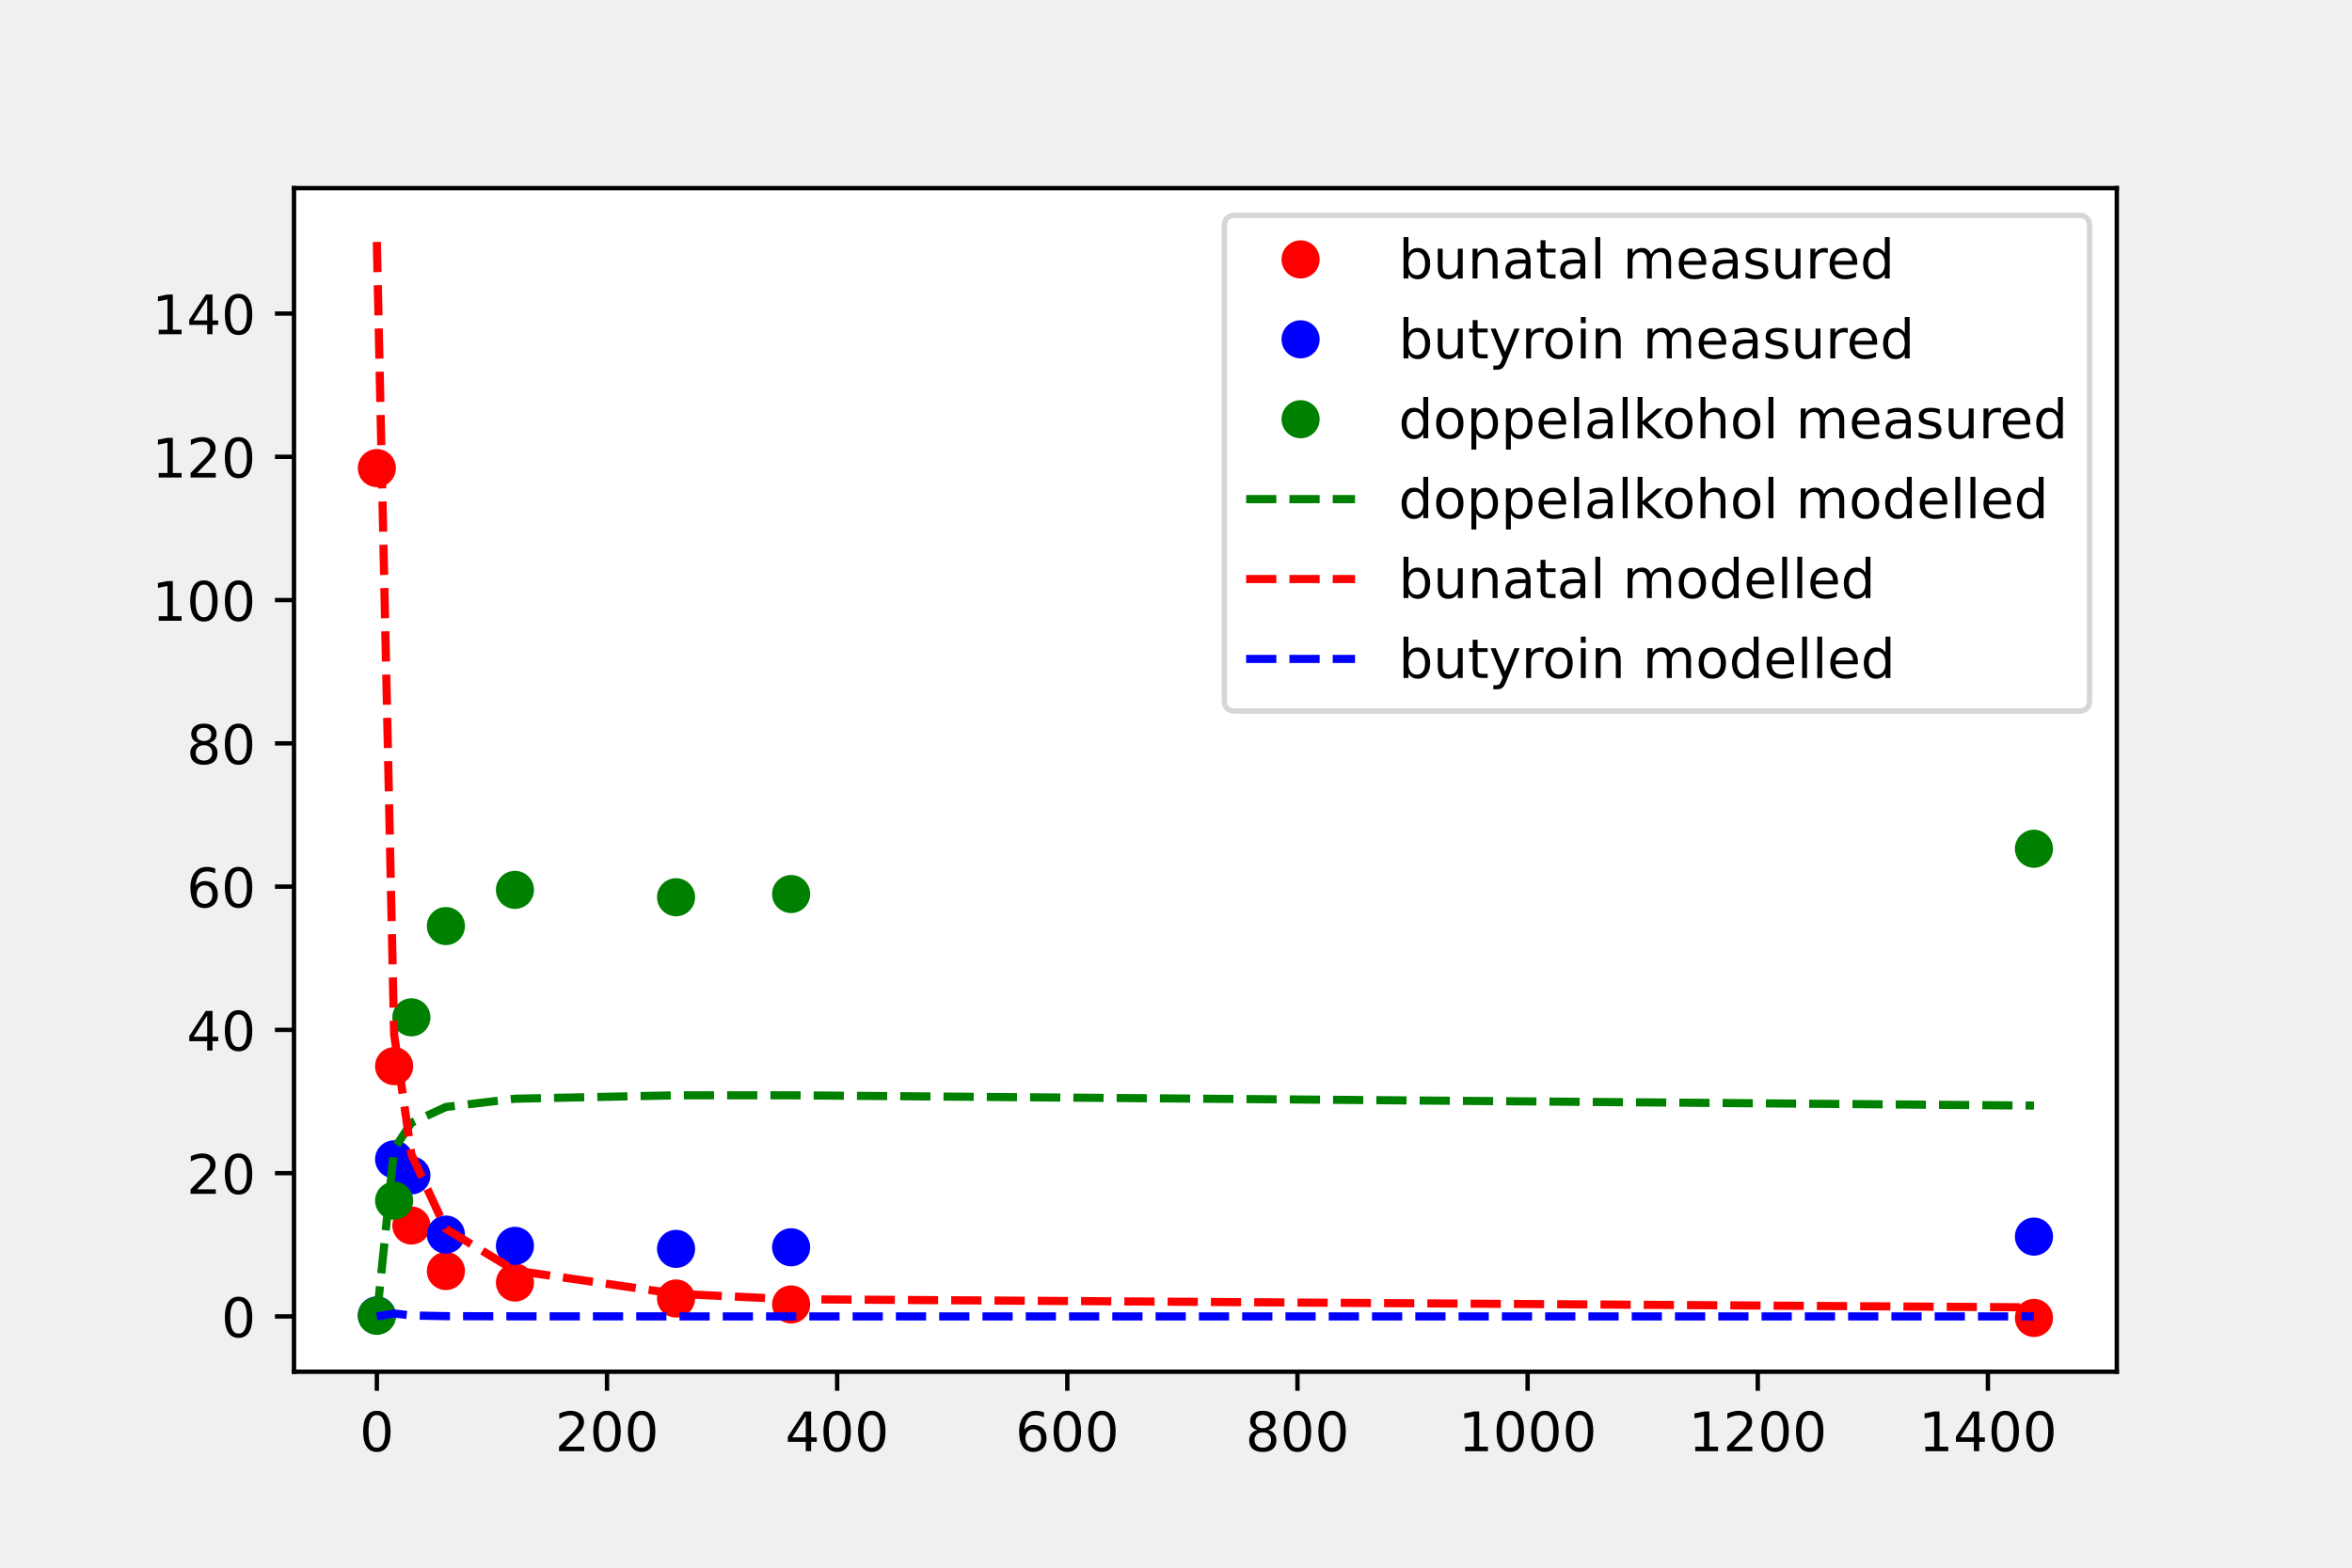
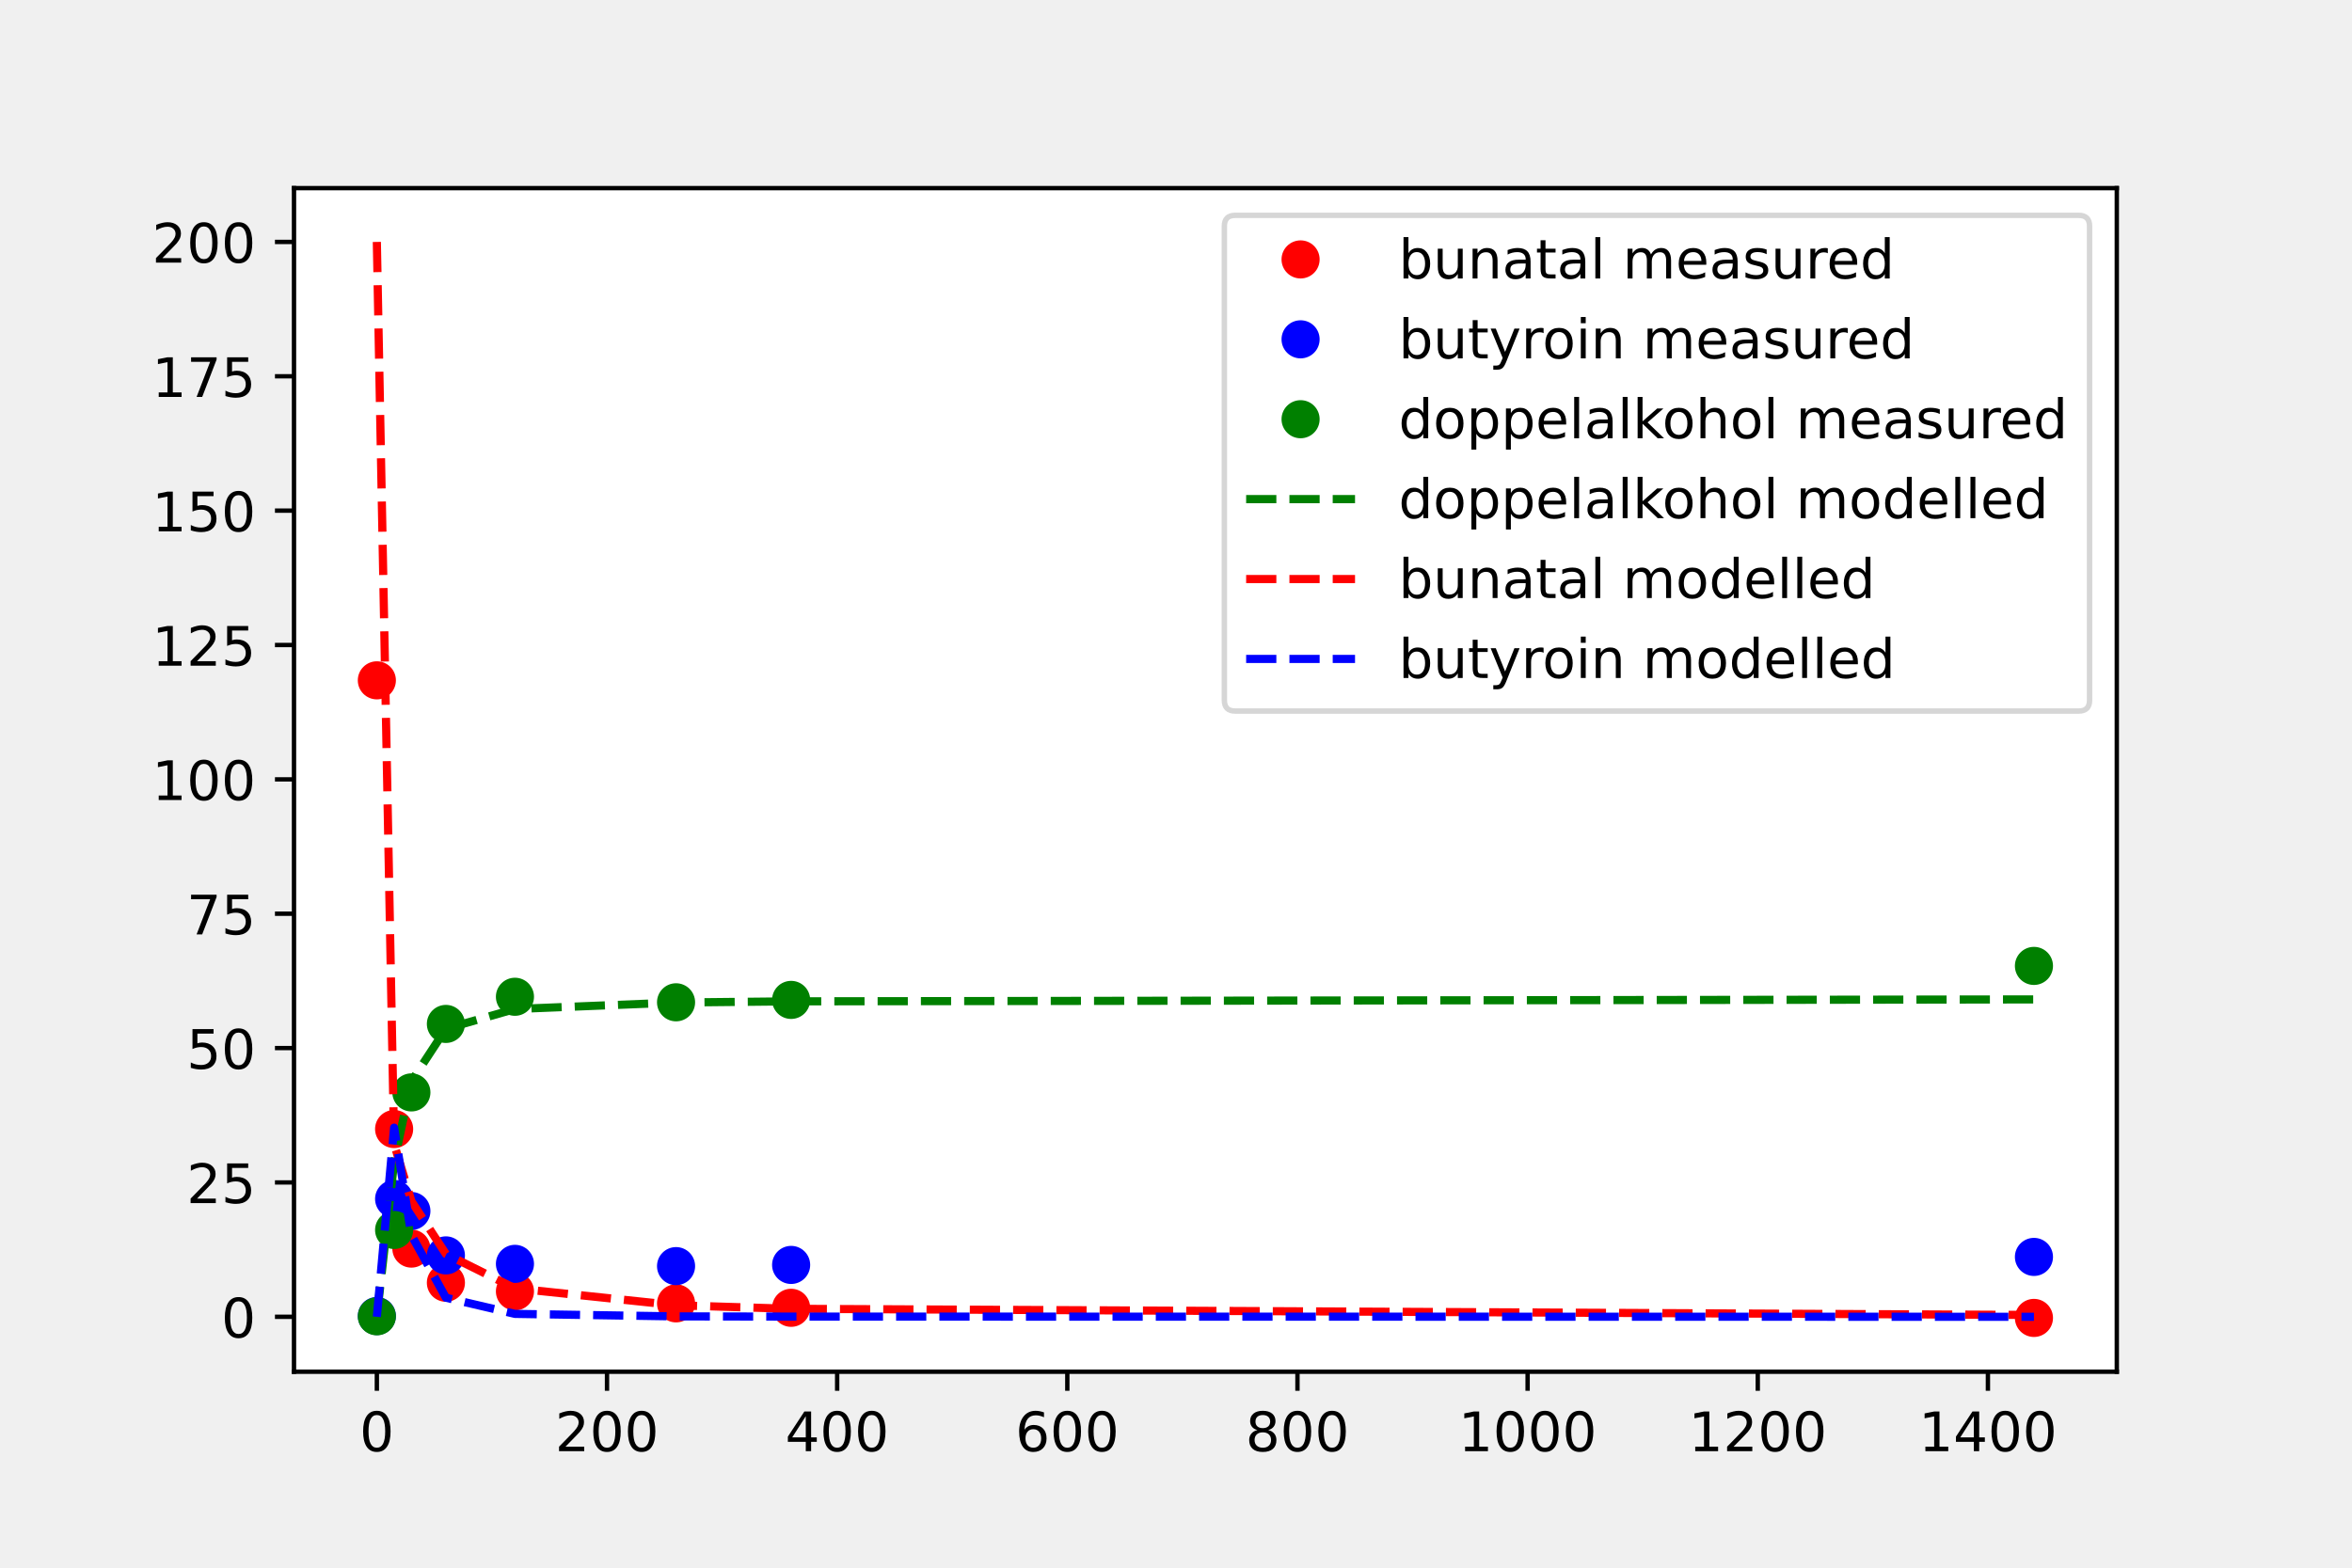
<svg xmlns="http://www.w3.org/2000/svg" xmlns:xlink="http://www.w3.org/1999/xlink" height="288pt" version="1.1" viewBox="0 0 432 288" width="432pt">
  <defs>
    <style type="text/css">*{stroke-linecap:butt;stroke-linejoin:round;}</style>
  </defs>
  <g id="figure_1">
    <g id="patch_1">
      <path d="M 0 288  L 432 288  L 432 0  L 0 0  z " style="fill:none;" />
    </g>
    <g id="axes_1">
      <g id="patch_2">
        <path d="M 54 252  L 388.8 252  L 388.8 34.56  L 54 34.56  z " style="fill:#ffffff;" />
      </g>
      <g id="matplotlib.axis_1">
        <g id="xtick_1">
          <g id="line2d_1">
            <defs>
-               <path d="M 0 0  L 0 3.5  " id="mfdb19d8d26" style="stroke:#000000;stroke-width:0.8;" />
+               <path d="M 0 0  L 0 3.5  " id="m3fb28b788b" style="stroke:#000000;stroke-width:0.8;" />
            </defs>
            <g>
-               <use style="stroke:#000000;stroke-width:0.8;" x="69.218" xlink:href="#mfdb19d8d26" y="252" />
+               <use style="stroke:#000000;stroke-width:0.8;" x="69.218" xlink:href="#m3fb28b788b" y="252" />
            </g>
          </g>
          <g id="text_1">
            <g transform="translate(66.03693 266.5984)scale(0.1 -0.1)">
              <defs>
                <path d="M 2034 4250  Q 1547 4250 1301 3770  Q 1056 3291 1056 2328  Q 1056 1369 1301 889  Q 1547 409 2034 409  Q 2525 409 2770 889  Q 3016 1369 3016 2328  Q 3016 3291 2770 3770  Q 2525 4250 2034 4250  z M 2034 4750  Q 2819 4750 3233 4129  Q 3647 3509 3647 2328  Q 3647 1150 3233 529  Q 2819 -91 2034 -91  Q 1250 -91 836 529  Q 422 1150 422 2328  Q 422 3509 836 4129  Q 1250 4750 2034 4750  z " id="DejaVuSans-30" transform="scale(0.015625)" />
              </defs>
              <use xlink:href="#DejaVuSans-30" />
            </g>
          </g>
        </g>
        <g id="xtick_2">
          <g id="line2d_2">
            <g>
-               <use style="stroke:#000000;stroke-width:0.8;" x="111.491" xlink:href="#mfdb19d8d26" y="252" />
+               <use style="stroke:#000000;stroke-width:0.8;" x="111.491" xlink:href="#m3fb28b788b" y="252" />
            </g>
          </g>
          <g id="text_2">
            <g transform="translate(101.9472 266.5984)scale(0.1 -0.1)">
              <defs>
                <path d="M 1228 531  L 3431 531  L 3431 0  L 469 0  L 469 531  Q 828 903 1448 1529  Q 2069 2156 2228 2338  Q 2531 2678 2651 2914  Q 2772 3150 2772 3378  Q 2772 3750 2511 3984  Q 2250 4219 1831 4219  Q 1534 4219 1204 4116  Q 875 4013 500 3803  L 500 4441  Q 881 4594 1212 4672  Q 1544 4750 1819 4750  Q 2544 4750 2975 4387  Q 3406 4025 3406 3419  Q 3406 3131 3298 2873  Q 3191 2616 2906 2266  Q 2828 2175 2409 1742  Q 1991 1309 1228 531  z " id="DejaVuSans-32" transform="scale(0.015625)" />
              </defs>
              <use xlink:href="#DejaVuSans-32" />
              <use x="63.623" xlink:href="#DejaVuSans-30" />
              <use x="127.246" xlink:href="#DejaVuSans-30" />
            </g>
          </g>
        </g>
        <g id="xtick_3">
          <g id="line2d_3">
            <g>
-               <use style="stroke:#000000;stroke-width:0.8;" x="153.764" xlink:href="#mfdb19d8d26" y="252" />
+               <use style="stroke:#000000;stroke-width:0.8;" x="153.764" xlink:href="#m3fb28b788b" y="252" />
            </g>
          </g>
          <g id="text_3">
            <g transform="translate(144.2199 266.5984)scale(0.1 -0.1)">
              <defs>
                <path d="M 2419 4116  L 825 1625  L 2419 1625  L 2419 4116  z M 2253 4666  L 3047 4666  L 3047 1625  L 3713 1625  L 3713 1100  L 3047 1100  L 3047 0  L 2419 0  L 2419 1100  L 313 1100  L 313 1709  L 2253 4666  z " id="DejaVuSans-34" transform="scale(0.015625)" />
              </defs>
              <use xlink:href="#DejaVuSans-34" />
              <use x="63.623" xlink:href="#DejaVuSans-30" />
              <use x="127.246" xlink:href="#DejaVuSans-30" />
            </g>
          </g>
        </g>
        <g id="xtick_4">
          <g id="line2d_4">
            <g>
-               <use style="stroke:#000000;stroke-width:0.8;" x="196.036" xlink:href="#mfdb19d8d26" y="252" />
+               <use style="stroke:#000000;stroke-width:0.8;" x="196.036" xlink:href="#m3fb28b788b" y="252" />
            </g>
          </g>
          <g id="text_4">
            <g transform="translate(186.4926 266.5984)scale(0.1 -0.1)">
              <defs>
                <path d="M 2113 2584  Q 1688 2584 1439 2293  Q 1191 2003 1191 1497  Q 1191 994 1439 701  Q 1688 409 2113 409  Q 2538 409 2786 701  Q 3034 994 3034 1497  Q 3034 2003 2786 2293  Q 2538 2584 2113 2584  z M 3366 4563  L 3366 3988  Q 3128 4100 2886 4159  Q 2644 4219 2406 4219  Q 1781 4219 1451 3797  Q 1122 3375 1075 2522  Q 1259 2794 1537 2939  Q 1816 3084 2150 3084  Q 2853 3084 3261 2657  Q 3669 2231 3669 1497  Q 3669 778 3244 343  Q 2819 -91 2113 -91  Q 1303 -91 875 529  Q 447 1150 447 2328  Q 447 3434 972 4092  Q 1497 4750 2381 4750  Q 2619 4750 2861 4703  Q 3103 4656 3366 4563  z " id="DejaVuSans-36" transform="scale(0.015625)" />
              </defs>
              <use xlink:href="#DejaVuSans-36" />
              <use x="63.623" xlink:href="#DejaVuSans-30" />
              <use x="127.246" xlink:href="#DejaVuSans-30" />
            </g>
          </g>
        </g>
        <g id="xtick_5">
          <g id="line2d_5">
            <g>
-               <use style="stroke:#000000;stroke-width:0.8;" x="238.309" xlink:href="#mfdb19d8d26" y="252" />
+               <use style="stroke:#000000;stroke-width:0.8;" x="238.309" xlink:href="#m3fb28b788b" y="252" />
            </g>
          </g>
          <g id="text_5">
            <g transform="translate(228.7653 266.5984)scale(0.1 -0.1)">
              <defs>
                <path d="M 2034 2216  Q 1584 2216 1326 1975  Q 1069 1734 1069 1313  Q 1069 891 1326 650  Q 1584 409 2034 409  Q 2484 409 2743 651  Q 3003 894 3003 1313  Q 3003 1734 2745 1975  Q 2488 2216 2034 2216  z M 1403 2484  Q 997 2584 770 2862  Q 544 3141 544 3541  Q 544 4100 942 4425  Q 1341 4750 2034 4750  Q 2731 4750 3128 4425  Q 3525 4100 3525 3541  Q 3525 3141 3298 2862  Q 3072 2584 2669 2484  Q 3125 2378 3379 2068  Q 3634 1759 3634 1313  Q 3634 634 3220 271  Q 2806 -91 2034 -91  Q 1263 -91 848 271  Q 434 634 434 1313  Q 434 1759 690 2068  Q 947 2378 1403 2484  z M 1172 3481  Q 1172 3119 1398 2916  Q 1625 2713 2034 2713  Q 2441 2713 2670 2916  Q 2900 3119 2900 3481  Q 2900 3844 2670 4047  Q 2441 4250 2034 4250  Q 1625 4250 1398 4047  Q 1172 3844 1172 3481  z " id="DejaVuSans-38" transform="scale(0.015625)" />
              </defs>
              <use xlink:href="#DejaVuSans-38" />
              <use x="63.623" xlink:href="#DejaVuSans-30" />
              <use x="127.246" xlink:href="#DejaVuSans-30" />
            </g>
          </g>
        </g>
        <g id="xtick_6">
          <g id="line2d_6">
            <g>
-               <use style="stroke:#000000;stroke-width:0.8;" x="280.582" xlink:href="#mfdb19d8d26" y="252" />
+               <use style="stroke:#000000;stroke-width:0.8;" x="280.582" xlink:href="#m3fb28b788b" y="252" />
            </g>
          </g>
          <g id="text_6">
            <g transform="translate(267.8568 266.5984)scale(0.1 -0.1)">
              <defs>
                <path d="M 794 531  L 1825 531  L 1825 4091  L 703 3866  L 703 4441  L 1819 4666  L 2450 4666  L 2450 531  L 3481 531  L 3481 0  L 794 0  L 794 531  z " id="DejaVuSans-31" transform="scale(0.015625)" />
              </defs>
              <use xlink:href="#DejaVuSans-31" />
              <use x="63.623" xlink:href="#DejaVuSans-30" />
              <use x="127.246" xlink:href="#DejaVuSans-30" />
              <use x="190.869" xlink:href="#DejaVuSans-30" />
            </g>
          </g>
        </g>
        <g id="xtick_7">
          <g id="line2d_7">
            <g>
-               <use style="stroke:#000000;stroke-width:0.8;" x="322.855" xlink:href="#mfdb19d8d26" y="252" />
+               <use style="stroke:#000000;stroke-width:0.8;" x="322.855" xlink:href="#m3fb28b788b" y="252" />
            </g>
          </g>
          <g id="text_7">
            <g transform="translate(310.1295 266.5984)scale(0.1 -0.1)">
              <use xlink:href="#DejaVuSans-31" />
              <use x="63.623" xlink:href="#DejaVuSans-32" />
              <use x="127.246" xlink:href="#DejaVuSans-30" />
              <use x="190.869" xlink:href="#DejaVuSans-30" />
            </g>
          </g>
        </g>
        <g id="xtick_8">
          <g id="line2d_8">
            <g>
-               <use style="stroke:#000000;stroke-width:0.8;" x="365.127" xlink:href="#mfdb19d8d26" y="252" />
+               <use style="stroke:#000000;stroke-width:0.8;" x="365.127" xlink:href="#m3fb28b788b" y="252" />
            </g>
          </g>
          <g id="text_8">
            <g transform="translate(352.4023 266.5984)scale(0.1 -0.1)">
              <use xlink:href="#DejaVuSans-31" />
              <use x="63.623" xlink:href="#DejaVuSans-34" />
              <use x="127.246" xlink:href="#DejaVuSans-30" />
              <use x="190.869" xlink:href="#DejaVuSans-30" />
            </g>
          </g>
        </g>
      </g>
      <g id="matplotlib.axis_2">
        <g id="ytick_1">
          <g id="line2d_9">
            <defs>
-               <path d="M 0 0  L -3.5 0  " id="m405d49a196" style="stroke:#000000;stroke-width:0.8;" />
+               <path d="M 0 0  L -3.5 0  " id="m7c97f95922" style="stroke:#000000;stroke-width:0.8;" />
            </defs>
            <g>
-               <use style="stroke:#000000;stroke-width:0.8;" x="54" xlink:href="#m405d49a196" y="241.839" />
+               <use style="stroke:#000000;stroke-width:0.8;" x="54" xlink:href="#m7c97f95922" y="241.908" />
            </g>
          </g>
          <g id="text_9">
-             <g transform="translate(40.6375 245.6383)scale(0.1 -0.1)">
+             <g transform="translate(40.6375 245.7075)scale(0.1 -0.1)">
              <use xlink:href="#DejaVuSans-30" />
            </g>
          </g>
        </g>
        <g id="ytick_2">
          <g id="line2d_10">
            <g>
-               <use style="stroke:#000000;stroke-width:0.8;" x="54" xlink:href="#m405d49a196" y="215.52" />
+               <use style="stroke:#000000;stroke-width:0.8;" x="54" xlink:href="#m7c97f95922" y="217.225" />
            </g>
          </g>
          <g id="text_10">
-             <g transform="translate(34.275 219.3189)scale(0.1 -0.1)">
+             <g transform="translate(34.275 221.0245)scale(0.1 -0.1)">
+               <defs>
+                 <path d="M 691 4666  L 3169 4666  L 3169 4134  L 1269 4134  L 1269 2991  Q 1406 3038 1543 3061  Q 1681 3084 1819 3084  Q 2600 3084 3056 2656  Q 3513 2228 3513 1497  Q 3513 744 3044 326  Q 2575 -91 1722 -91  Q 1428 -91 1123 -41  Q 819 9 494 109  L 494 744  Q 775 591 1075 516  Q 1375 441 1709 441  Q 2250 441 2565 725  Q 2881 1009 2881 1497  Q 2881 1984 2565 2268  Q 2250 2553 1709 2553  Q 1456 2553 1204 2497  Q 953 2441 691 2322  L 691 4666  z " id="DejaVuSans-35" transform="scale(0.015625)" />
+               </defs>
              <use xlink:href="#DejaVuSans-32" />
-               <use x="63.623" xlink:href="#DejaVuSans-30" />
+               <use x="63.623" xlink:href="#DejaVuSans-35" />
            </g>
          </g>
        </g>
        <g id="ytick_3">
          <g id="line2d_11">
            <g>
-               <use style="stroke:#000000;stroke-width:0.8;" x="54" xlink:href="#m405d49a196" y="189.2" />
+               <use style="stroke:#000000;stroke-width:0.8;" x="54" xlink:href="#m7c97f95922" y="192.542" />
            </g>
          </g>
          <g id="text_11">
-             <g transform="translate(34.275 192.9995)scale(0.1 -0.1)">
-               <use xlink:href="#DejaVuSans-34" />
+             <g transform="translate(34.275 196.3414)scale(0.1 -0.1)">
+               <use xlink:href="#DejaVuSans-35" />
              <use x="63.623" xlink:href="#DejaVuSans-30" />
            </g>
          </g>
        </g>
        <g id="ytick_4">
          <g id="line2d_12">
            <g>
-               <use style="stroke:#000000;stroke-width:0.8;" x="54" xlink:href="#m405d49a196" y="162.881" />
+               <use style="stroke:#000000;stroke-width:0.8;" x="54" xlink:href="#m7c97f95922" y="167.859" />
            </g>
          </g>
          <g id="text_12">
-             <g transform="translate(34.275 166.6801)scale(0.1 -0.1)">
-               <use xlink:href="#DejaVuSans-36" />
-               <use x="63.623" xlink:href="#DejaVuSans-30" />
+             <g transform="translate(34.275 171.6583)scale(0.1 -0.1)">
+               <defs>
+                 <path d="M 525 4666  L 3525 4666  L 3525 4397  L 1831 0  L 1172 0  L 2766 4134  L 525 4134  L 525 4666  z " id="DejaVuSans-37" transform="scale(0.015625)" />
+               </defs>
+               <use xlink:href="#DejaVuSans-37" />
+               <use x="63.623" xlink:href="#DejaVuSans-35" />
            </g>
          </g>
        </g>
        <g id="ytick_5">
          <g id="line2d_13">
            <g>
-               <use style="stroke:#000000;stroke-width:0.8;" x="54" xlink:href="#m405d49a196" y="136.562" />
+               <use style="stroke:#000000;stroke-width:0.8;" x="54" xlink:href="#m7c97f95922" y="143.176" />
            </g>
          </g>
          <g id="text_13">
-             <g transform="translate(34.275 140.3607)scale(0.1 -0.1)">
-               <use xlink:href="#DejaVuSans-38" />
-               <use x="63.623" xlink:href="#DejaVuSans-30" />
+             <g transform="translate(27.9125 146.9752)scale(0.1 -0.1)">
+               <use xlink:href="#DejaVuSans-31" />
+               <use x="63.623" xlink:href="#DejaVuSans-30" />
+               <use x="127.246" xlink:href="#DejaVuSans-30" />
            </g>
          </g>
        </g>
        <g id="ytick_6">
          <g id="line2d_14">
            <g>
-               <use style="stroke:#000000;stroke-width:0.8;" x="54" xlink:href="#m405d49a196" y="110.242" />
+               <use style="stroke:#000000;stroke-width:0.8;" x="54" xlink:href="#m7c97f95922" y="118.493" />
            </g>
          </g>
          <g id="text_14">
-             <g transform="translate(27.9125 114.0413)scale(0.1 -0.1)">
-               <use xlink:href="#DejaVuSans-31" />
-               <use x="63.623" xlink:href="#DejaVuSans-30" />
-               <use x="127.246" xlink:href="#DejaVuSans-30" />
+             <g transform="translate(27.9125 122.2921)scale(0.1 -0.1)">
+               <use xlink:href="#DejaVuSans-31" />
+               <use x="63.623" xlink:href="#DejaVuSans-32" />
+               <use x="127.246" xlink:href="#DejaVuSans-35" />
            </g>
          </g>
        </g>
        <g id="ytick_7">
          <g id="line2d_15">
            <g>
-               <use style="stroke:#000000;stroke-width:0.8;" x="54" xlink:href="#m405d49a196" y="83.923" />
+               <use style="stroke:#000000;stroke-width:0.8;" x="54" xlink:href="#m7c97f95922" y="93.81" />
            </g>
          </g>
          <g id="text_15">
-             <g transform="translate(27.9125 87.72194)scale(0.1 -0.1)">
-               <use xlink:href="#DejaVuSans-31" />
-               <use x="63.623" xlink:href="#DejaVuSans-32" />
+             <g transform="translate(27.9125 97.60903)scale(0.1 -0.1)">
+               <use xlink:href="#DejaVuSans-31" />
+               <use x="63.623" xlink:href="#DejaVuSans-35" />
              <use x="127.246" xlink:href="#DejaVuSans-30" />
            </g>
          </g>
        </g>
        <g id="ytick_8">
          <g id="line2d_16">
            <g>
-               <use style="stroke:#000000;stroke-width:0.8;" x="54" xlink:href="#m405d49a196" y="57.603" />
+               <use style="stroke:#000000;stroke-width:0.8;" x="54" xlink:href="#m7c97f95922" y="69.127" />
            </g>
          </g>
          <g id="text_16">
-             <g transform="translate(27.9125 61.40255)scale(0.1 -0.1)">
-               <use xlink:href="#DejaVuSans-31" />
-               <use x="63.623" xlink:href="#DejaVuSans-34" />
-               <use x="127.246" xlink:href="#DejaVuSans-30" />
-             </g>
-           </g>
-         </g>
-       </g>
-       <g id="line2d_17">
-         <defs>
-           <path d="M 0 3  C 0.796 3 1.559 2.684 2.121 2.121  C 2.684 1.559 3 0.796 3 0  C 3 -0.796 2.684 -1.559 2.121 -2.121  C 1.559 -2.684 0.796 -3 0 -3  C -0.796 -3 -1.559 -2.684 -2.121 -2.121  C -2.684 -1.559 -3 -0.796 -3 0  C -3 0.796 -2.684 1.559 -2.121 2.121  C -1.559 2.684 -0.796 3 0 3  z " id="mf689b41d42" style="stroke:#ff0000;" />
-         </defs>
-         <g clip-path="url(#p89435ee30c)">
-           <use style="fill:#ff0000;stroke:#ff0000;" x="69.218" xlink:href="#mf689b41d42" y="85.996" />
-           <use style="fill:#ff0000;stroke:#ff0000;" x="72.389" xlink:href="#mf689b41d42" y="195.864" />
-           <use style="fill:#ff0000;stroke:#ff0000;" x="75.559" xlink:href="#mf689b41d42" y="225.138" />
-           <use style="fill:#ff0000;stroke:#ff0000;" x="81.9" xlink:href="#mf689b41d42" y="233.502" />
-           <use style="fill:#ff0000;stroke:#ff0000;" x="94.582" xlink:href="#mf689b41d42" y="235.616" />
-           <use style="fill:#ff0000;stroke:#ff0000;" x="124.173" xlink:href="#mf689b41d42" y="238.548" />
-           <use style="fill:#ff0000;stroke:#ff0000;" x="145.309" xlink:href="#mf689b41d42" y="239.639" />
-           <use style="fill:#ff0000;stroke:#ff0000;" x="373.582" xlink:href="#mf689b41d42" y="242.116" />
+             <g transform="translate(27.9125 72.92594)scale(0.1 -0.1)">
+               <use xlink:href="#DejaVuSans-31" />
+               <use x="63.623" xlink:href="#DejaVuSans-37" />
+               <use x="127.246" xlink:href="#DejaVuSans-35" />
+             </g>
+           </g>
+         </g>
+         <g id="ytick_9">
+           <g id="line2d_17">
+             <g>
+               <use style="stroke:#000000;stroke-width:0.8;" x="54" xlink:href="#m7c97f95922" y="44.444" />
+             </g>
+           </g>
+           <g id="text_17">
+             <g transform="translate(27.9125 48.24285)scale(0.1 -0.1)">
+               <use xlink:href="#DejaVuSans-32" />
+               <use x="63.623" xlink:href="#DejaVuSans-30" />
+               <use x="127.246" xlink:href="#DejaVuSans-30" />
+             </g>
+           </g>
        </g>
      </g>
      <g id="line2d_18">
        <defs>
-           <path d="M 0 3  C 0.796 3 1.559 2.684 2.121 2.121  C 2.684 1.559 3 0.796 3 0  C 3 -0.796 2.684 -1.559 2.121 -2.121  C 1.559 -2.684 0.796 -3 0 -3  C -0.796 -3 -1.559 -2.684 -2.121 -2.121  C -2.684 -1.559 -3 -0.796 -3 0  C -3 0.796 -2.684 1.559 -2.121 2.121  C -1.559 2.684 -0.796 3 0 3  z " id="m8b8813eb20" style="stroke:#0000ff;" />
+           <path d="M 0 3  C 0.796 3 1.559 2.684 2.121 2.121  C 2.684 1.559 3 0.796 3 0  C 3 -0.796 2.684 -1.559 2.121 -2.121  C 1.559 -2.684 0.796 -3 0 -3  C -0.796 -3 -1.559 -2.684 -2.121 -2.121  C -2.684 -1.559 -3 -0.796 -3 0  C -3 0.796 -2.684 1.559 -2.121 2.121  C -1.559 2.684 -0.796 3 0 3  z " id="m57ee9702f4" style="stroke:#ff0000;" />
        </defs>
-         <g clip-path="url(#p89435ee30c)">
-           <use style="fill:#0000ff;stroke:#0000ff;" x="69.218" xlink:href="#m8b8813eb20" y="241.646" />
-           <use style="fill:#0000ff;stroke:#0000ff;" x="72.389" xlink:href="#m8b8813eb20" y="212.977" />
-           <use style="fill:#0000ff;stroke:#0000ff;" x="75.559" xlink:href="#m8b8813eb20" y="215.935" />
-           <use style="fill:#0000ff;stroke:#0000ff;" x="81.9" xlink:href="#m8b8813eb20" y="226.805" />
-           <use style="fill:#0000ff;stroke:#0000ff;" x="94.582" xlink:href="#m8b8813eb20" y="228.878" />
-           <use style="fill:#0000ff;stroke:#0000ff;" x="124.173" xlink:href="#m8b8813eb20" y="229.431" />
-           <use style="fill:#0000ff;stroke:#0000ff;" x="145.309" xlink:href="#m8b8813eb20" y="229.139" />
-           <use style="fill:#0000ff;stroke:#0000ff;" x="373.582" xlink:href="#m8b8813eb20" y="227.177" />
+         <g clip-path="url(#p0ef28fbea8)">
+           <use style="fill:#ff0000;stroke:#ff0000;" x="69.218" xlink:href="#m57ee9702f4" y="124.985" />
+           <use style="fill:#ff0000;stroke:#ff0000;" x="72.389" xlink:href="#m57ee9702f4" y="207.415" />
+           <use style="fill:#ff0000;stroke:#ff0000;" x="75.559" xlink:href="#m57ee9702f4" y="229.378" />
+           <use style="fill:#ff0000;stroke:#ff0000;" x="81.9" xlink:href="#m57ee9702f4" y="235.654" />
+           <use style="fill:#ff0000;stroke:#ff0000;" x="94.582" xlink:href="#m57ee9702f4" y="237.239" />
+           <use style="fill:#ff0000;stroke:#ff0000;" x="124.173" xlink:href="#m57ee9702f4" y="239.439" />
+           <use style="fill:#ff0000;stroke:#ff0000;" x="145.309" xlink:href="#m57ee9702f4" y="240.258" />
+           <use style="fill:#ff0000;stroke:#ff0000;" x="373.582" xlink:href="#m57ee9702f4" y="242.116" />
        </g>
      </g>
      <g id="line2d_19">
        <defs>
-           <path d="M 0 3  C 0.796 3 1.559 2.684 2.121 2.121  C 2.684 1.559 3 0.796 3 0  C 3 -0.796 2.684 -1.559 2.121 -2.121  C 1.559 -2.684 0.796 -3 0 -3  C -0.796 -3 -1.559 -2.684 -2.121 -2.121  C -2.684 -1.559 -3 -0.796 -3 0  C -3 0.796 -2.684 1.559 -2.121 2.121  C -1.559 2.684 -0.796 3 0 3  z " id="m4bf2d02ff8" style="stroke:#008000;" />
+           <path d="M 0 3  C 0.796 3 1.559 2.684 2.121 2.121  C 2.684 1.559 3 0.796 3 0  C 3 -0.796 2.684 -1.559 2.121 -2.121  C 1.559 -2.684 0.796 -3 0 -3  C -0.796 -3 -1.559 -2.684 -2.121 -2.121  C -2.684 -1.559 -3 -0.796 -3 0  C -3 0.796 -2.684 1.559 -2.121 2.121  C -1.559 2.684 -0.796 3 0 3  z " id="mdfc240e12a" style="stroke:#0000ff;" />
        </defs>
-         <g clip-path="url(#p89435ee30c)">
-           <use style="fill:#008000;stroke:#008000;" x="69.218" xlink:href="#m4bf2d02ff8" y="241.724" />
-           <use style="fill:#008000;stroke:#008000;" x="72.389" xlink:href="#m4bf2d02ff8" y="220.578" />
-           <use style="fill:#008000;stroke:#008000;" x="75.559" xlink:href="#m4bf2d02ff8" y="186.895" />
-           <use style="fill:#008000;stroke:#008000;" x="81.9" xlink:href="#m4bf2d02ff8" y="170.129" />
-           <use style="fill:#008000;stroke:#008000;" x="94.582" xlink:href="#m4bf2d02ff8" y="163.478" />
-           <use style="fill:#008000;stroke:#008000;" x="124.173" xlink:href="#m4bf2d02ff8" y="164.833" />
-           <use style="fill:#008000;stroke:#008000;" x="145.309" xlink:href="#m4bf2d02ff8" y="164.244" />
-           <use style="fill:#008000;stroke:#008000;" x="373.582" xlink:href="#m4bf2d02ff8" y="155.923" />
+         <g clip-path="url(#p0ef28fbea8)">
+           <use style="fill:#0000ff;stroke:#0000ff;" x="69.218" xlink:href="#mdfc240e12a" y="241.763" />
+           <use style="fill:#0000ff;stroke:#0000ff;" x="72.389" xlink:href="#mdfc240e12a" y="220.254" />
+           <use style="fill:#0000ff;stroke:#0000ff;" x="75.559" xlink:href="#mdfc240e12a" y="222.474" />
+           <use style="fill:#0000ff;stroke:#0000ff;" x="81.9" xlink:href="#mdfc240e12a" y="230.629" />
+           <use style="fill:#0000ff;stroke:#0000ff;" x="94.582" xlink:href="#mdfc240e12a" y="232.184" />
+           <use style="fill:#0000ff;stroke:#0000ff;" x="124.173" xlink:href="#mdfc240e12a" y="232.599" />
+           <use style="fill:#0000ff;stroke:#0000ff;" x="145.309" xlink:href="#mdfc240e12a" y="232.38" />
+           <use style="fill:#0000ff;stroke:#0000ff;" x="373.582" xlink:href="#mdfc240e12a" y="230.908" />
        </g>
      </g>
      <g id="line2d_20">
-         <path clip-path="url(#p89435ee30c)" d="M 69.218 241.839  L 72.389 211.092  L 75.559 206.275  L 81.9 203.366  L 94.582 201.845  L 124.173 201.221  L 145.309 201.219  L 373.582 203.109  " style="fill:none;stroke:#008000;stroke-dasharray:5.55,2.4;stroke-dashoffset:0;stroke-width:1.5;" />
+         <defs>
+           <path d="M 0 3  C 0.796 3 1.559 2.684 2.121 2.121  C 2.684 1.559 3 0.796 3 0  C 3 -0.796 2.684 -1.559 2.121 -2.121  C 1.559 -2.684 0.796 -3 0 -3  C -0.796 -3 -1.559 -2.684 -2.121 -2.121  C -2.684 -1.559 -3 -0.796 -3 0  C -3 0.796 -2.684 1.559 -2.121 2.121  C -1.559 2.684 -0.796 3 0 3  z " id="md106ad29af" style="stroke:#008000;" />
+         </defs>
+         <g clip-path="url(#p0ef28fbea8)">
+           <use style="fill:#008000;stroke:#008000;" x="69.218" xlink:href="#md106ad29af" y="241.822" />
+           <use style="fill:#008000;stroke:#008000;" x="72.389" xlink:href="#md106ad29af" y="225.957" />
+           <use style="fill:#008000;stroke:#008000;" x="75.559" xlink:href="#md106ad29af" y="200.686" />
+           <use style="fill:#008000;stroke:#008000;" x="81.9" xlink:href="#md106ad29af" y="188.107" />
+           <use style="fill:#008000;stroke:#008000;" x="94.582" xlink:href="#md106ad29af" y="183.117" />
+           <use style="fill:#008000;stroke:#008000;" x="124.173" xlink:href="#md106ad29af" y="184.133" />
+           <use style="fill:#008000;stroke:#008000;" x="145.309" xlink:href="#md106ad29af" y="183.692" />
+           <use style="fill:#008000;stroke:#008000;" x="373.582" xlink:href="#md106ad29af" y="177.448" />
+         </g>
      </g>
      <g id="line2d_21">
-         <path clip-path="url(#p89435ee30c)" d="M 69.218 44.444  L 72.389 190.044  L 75.559 212.079  L 81.9 225.765  L 94.582 233.41  L 124.173 237.689  L 145.309 238.68  L 373.582 240.174  " style="fill:none;stroke:#ff0000;stroke-dasharray:5.55,2.4;stroke-dashoffset:0;stroke-width:1.5;" />
+         <path clip-path="url(#p0ef28fbea8)" d="M 69.218 241.908  L 72.389 213.443  L 75.559 198.666  L 81.9 188.989  L 94.582 185.365  L 124.173 184.173  L 145.309 183.958  L 373.582 183.603  " style="fill:none;stroke:#008000;stroke-dasharray:5.55,2.4;stroke-dashoffset:0;stroke-width:1.5;" />
      </g>
      <g id="line2d_22">
-         <path clip-path="url(#p89435ee30c)" d="M 69.218 241.839  L 72.389 241.305  L 75.559 241.664  L 81.9 241.788  L 94.582 241.824  L 124.173 241.835  L 145.309 241.836  L 373.582 241.838  " style="fill:none;stroke:#0000ff;stroke-dasharray:5.55,2.4;stroke-dashoffset:0;stroke-width:1.5;" />
+         <path clip-path="url(#p0ef28fbea8)" d="M 69.218 44.444  L 72.389 210.175  L 75.559 220.664  L 81.9 230.368  L 94.582 236.685  L 124.173 239.794  L 145.309 240.441  L 373.582 241.573  " style="fill:none;stroke:#ff0000;stroke-dasharray:5.55,2.4;stroke-dashoffset:0;stroke-width:1.5;" />
+       </g>
+       <g id="line2d_23">
+         <path clip-path="url(#p0ef28fbea8)" d="M 69.218 241.908  L 72.389 207.163  L 75.559 226.899  L 81.9 238.405  L 94.582 241.373  L 124.173 241.834  L 145.309 241.873  L 373.582 241.907  " style="fill:none;stroke:#0000ff;stroke-dasharray:5.55,2.4;stroke-dashoffset:0;stroke-width:1.5;" />
      </g>
      <g id="patch_3">
        <path d="M 54 252  L 54 34.56  " style="fill:none;stroke:#000000;stroke-linecap:square;stroke-linejoin:miter;stroke-width:0.8;" />
      </g>
      <g id="patch_4">
        <path d="M 388.8 252  L 388.8 34.56  " style="fill:none;stroke:#000000;stroke-linecap:square;stroke-linejoin:miter;stroke-width:0.8;" />
      </g>
      <g id="patch_5">
        <path d="M 54 252  L 388.8 252  " style="fill:none;stroke:#000000;stroke-linecap:square;stroke-linejoin:miter;stroke-width:0.8;" />
      </g>
      <g id="patch_6">
        <path d="M 54 34.56  L 388.8 34.56  " style="fill:none;stroke:#000000;stroke-linecap:square;stroke-linejoin:miter;stroke-width:0.8;" />
      </g>
      <g id="legend_1">
        <g id="patch_7">
          <path d="M 226.883 130.629  L 381.8 130.629  Q 383.8 130.629 383.8 128.629  L 383.8 41.56  Q 383.8 39.56 381.8 39.56  L 226.883 39.56  Q 224.883 39.56 224.883 41.56  L 224.883 128.629  Q 224.883 130.629 226.883 130.629  z " style="fill:#ffffff;opacity:0.8;stroke:#cccccc;stroke-linejoin:miter;" />
        </g>
-         <g id="line2d_23" />
-         <g id="line2d_24">
+         <g id="line2d_24" />
+         <g id="line2d_25">
          <g>
-             <use style="fill:#ff0000;stroke:#ff0000;" x="238.883" xlink:href="#mf689b41d42" y="47.658" />
-           </g>
-         </g>
-         <g id="text_17">
+             <use style="fill:#ff0000;stroke:#ff0000;" x="238.883" xlink:href="#m57ee9702f4" y="47.658" />
+           </g>
+         </g>
+         <g id="text_18">
          <g transform="translate(256.8828 51.15844)scale(0.1 -0.1)">
            <defs>
              <path d="M 3116 1747  Q 3116 2381 2855 2742  Q 2594 3103 2138 3103  Q 1681 3103 1420 2742  Q 1159 2381 1159 1747  Q 1159 1113 1420 752  Q 1681 391 2138 391  Q 2594 391 2855 752  Q 3116 1113 3116 1747  z M 1159 2969  Q 1341 3281 1617 3432  Q 1894 3584 2278 3584  Q 2916 3584 3314 3078  Q 3713 2572 3713 1747  Q 3713 922 3314 415  Q 2916 -91 2278 -91  Q 1894 -91 1617 61  Q 1341 213 1159 525  L 1159 0  L 581 0  L 581 4863  L 1159 4863  L 1159 2969  z " id="DejaVuSans-62" transform="scale(0.015625)" />
              <path d="M 544 1381  L 544 3500  L 1119 3500  L 1119 1403  Q 1119 906 1312 657  Q 1506 409 1894 409  Q 2359 409 2629 706  Q 2900 1003 2900 1516  L 2900 3500  L 3475 3500  L 3475 0  L 2900 0  L 2900 538  Q 2691 219 2414 64  Q 2138 -91 1772 -91  Q 1169 -91 856 284  Q 544 659 544 1381  z M 1991 3584  L 1991 3584  z " id="DejaVuSans-75" transform="scale(0.015625)" />
              <path d="M 3513 2113  L 3513 0  L 2938 0  L 2938 2094  Q 2938 2591 2744 2837  Q 2550 3084 2163 3084  Q 1697 3084 1428 2787  Q 1159 2491 1159 1978  L 1159 0  L 581 0  L 581 3500  L 1159 3500  L 1159 2956  Q 1366 3272 1645 3428  Q 1925 3584 2291 3584  Q 2894 3584 3203 3211  Q 3513 2838 3513 2113  z " id="DejaVuSans-6e" transform="scale(0.015625)" />
              <path d="M 2194 1759  Q 1497 1759 1228 1600  Q 959 1441 959 1056  Q 959 750 1161 570  Q 1363 391 1709 391  Q 2188 391 2477 730  Q 2766 1069 2766 1631  L 2766 1759  L 2194 1759  z M 3341 1997  L 3341 0  L 2766 0  L 2766 531  Q 2569 213 2275 61  Q 1981 -91 1556 -91  Q 1019 -91 701 211  Q 384 513 384 1019  Q 384 1609 779 1909  Q 1175 2209 1959 2209  L 2766 2209  L 2766 2266  Q 2766 2663 2505 2880  Q 2244 3097 1772 3097  Q 1472 3097 1187 3025  Q 903 2953 641 2809  L 641 3341  Q 956 3463 1253 3523  Q 1550 3584 1831 3584  Q 2591 3584 2966 3190  Q 3341 2797 3341 1997  z " id="DejaVuSans-61" transform="scale(0.015625)" />
              <path d="M 1172 4494  L 1172 3500  L 2356 3500  L 2356 3053  L 1172 3053  L 1172 1153  Q 1172 725 1289 603  Q 1406 481 1766 481  L 2356 481  L 2356 0  L 1766 0  Q 1100 0 847 248  Q 594 497 594 1153  L 594 3053  L 172 3053  L 172 3500  L 594 3500  L 594 4494  L 1172 4494  z " id="DejaVuSans-74" transform="scale(0.015625)" />
              <path d="M 603 4863  L 1178 4863  L 1178 0  L 603 0  L 603 4863  z " id="DejaVuSans-6c" transform="scale(0.015625)" />
              <path id="DejaVuSans-20" transform="scale(0.015625)" />
              <path d="M 3328 2828  Q 3544 3216 3844 3400  Q 4144 3584 4550 3584  Q 5097 3584 5394 3201  Q 5691 2819 5691 2113  L 5691 0  L 5113 0  L 5113 2094  Q 5113 2597 4934 2840  Q 4756 3084 4391 3084  Q 3944 3084 3684 2787  Q 3425 2491 3425 1978  L 3425 0  L 2847 0  L 2847 2094  Q 2847 2600 2669 2842  Q 2491 3084 2119 3084  Q 1678 3084 1418 2786  Q 1159 2488 1159 1978  L 1159 0  L 581 0  L 581 3500  L 1159 3500  L 1159 2956  Q 1356 3278 1631 3431  Q 1906 3584 2284 3584  Q 2666 3584 2933 3390  Q 3200 3197 3328 2828  z " id="DejaVuSans-6d" transform="scale(0.015625)" />
              <path d="M 3597 1894  L 3597 1613  L 953 1613  Q 991 1019 1311 708  Q 1631 397 2203 397  Q 2534 397 2845 478  Q 3156 559 3463 722  L 3463 178  Q 3153 47 2828 -22  Q 2503 -91 2169 -91  Q 1331 -91 842 396  Q 353 884 353 1716  Q 353 2575 817 3079  Q 1281 3584 2069 3584  Q 2775 3584 3186 3129  Q 3597 2675 3597 1894  z M 3022 2063  Q 3016 2534 2758 2815  Q 2500 3097 2075 3097  Q 1594 3097 1305 2825  Q 1016 2553 972 2059  L 3022 2063  z " id="DejaVuSans-65" transform="scale(0.015625)" />
              <path d="M 2834 3397  L 2834 2853  Q 2591 2978 2328 3040  Q 2066 3103 1784 3103  Q 1356 3103 1142 2972  Q 928 2841 928 2578  Q 928 2378 1081 2264  Q 1234 2150 1697 2047  L 1894 2003  Q 2506 1872 2764 1633  Q 3022 1394 3022 966  Q 3022 478 2636 193  Q 2250 -91 1575 -91  Q 1294 -91 989 -36  Q 684 19 347 128  L 347 722  Q 666 556 975 473  Q 1284 391 1588 391  Q 1994 391 2212 530  Q 2431 669 2431 922  Q 2431 1156 2273 1281  Q 2116 1406 1581 1522  L 1381 1569  Q 847 1681 609 1914  Q 372 2147 372 2553  Q 372 3047 722 3315  Q 1072 3584 1716 3584  Q 2034 3584 2315 3537  Q 2597 3491 2834 3397  z " id="DejaVuSans-73" transform="scale(0.015625)" />
              <path d="M 2631 2963  Q 2534 3019 2420 3045  Q 2306 3072 2169 3072  Q 1681 3072 1420 2755  Q 1159 2438 1159 1844  L 1159 0  L 581 0  L 581 3500  L 1159 3500  L 1159 2956  Q 1341 3275 1631 3429  Q 1922 3584 2338 3584  Q 2397 3584 2469 3576  Q 2541 3569 2628 3553  L 2631 2963  z " id="DejaVuSans-72" transform="scale(0.015625)" />
              <path d="M 2906 2969  L 2906 4863  L 3481 4863  L 3481 0  L 2906 0  L 2906 525  Q 2725 213 2448 61  Q 2172 -91 1784 -91  Q 1150 -91 751 415  Q 353 922 353 1747  Q 353 2572 751 3078  Q 1150 3584 1784 3584  Q 2172 3584 2448 3432  Q 2725 3281 2906 2969  z M 947 1747  Q 947 1113 1208 752  Q 1469 391 1925 391  Q 2381 391 2643 752  Q 2906 1113 2906 1747  Q 2906 2381 2643 2742  Q 2381 3103 1925 3103  Q 1469 3103 1208 2742  Q 947 2381 947 1747  z " id="DejaVuSans-64" transform="scale(0.015625)" />
            </defs>
            <use xlink:href="#DejaVuSans-62" />
            <use x="63.477" xlink:href="#DejaVuSans-75" />
            <use x="126.855" xlink:href="#DejaVuSans-6e" />
            <use x="190.234" xlink:href="#DejaVuSans-61" />
            <use x="251.514" xlink:href="#DejaVuSans-74" />
            <use x="290.723" xlink:href="#DejaVuSans-61" />
            <use x="352.002" xlink:href="#DejaVuSans-6c" />
            <use x="379.785" xlink:href="#DejaVuSans-20" />
            <use x="411.572" xlink:href="#DejaVuSans-6d" />
            <use x="508.984" xlink:href="#DejaVuSans-65" />
            <use x="570.508" xlink:href="#DejaVuSans-61" />
            <use x="631.787" xlink:href="#DejaVuSans-73" />
            <use x="683.887" xlink:href="#DejaVuSans-75" />
            <use x="747.266" xlink:href="#DejaVuSans-72" />
            <use x="786.129" xlink:href="#DejaVuSans-65" />
            <use x="847.652" xlink:href="#DejaVuSans-64" />
          </g>
        </g>
-         <g id="line2d_25" />
-         <g id="line2d_26">
+         <g id="line2d_26" />
+         <g id="line2d_27">
          <g>
-             <use style="fill:#0000ff;stroke:#0000ff;" x="238.883" xlink:href="#m8b8813eb20" y="62.337" />
-           </g>
-         </g>
-         <g id="text_18">
+             <use style="fill:#0000ff;stroke:#0000ff;" x="238.883" xlink:href="#mdfc240e12a" y="62.337" />
+           </g>
+         </g>
+         <g id="text_19">
          <g transform="translate(256.8828 65.83656)scale(0.1 -0.1)">
            <defs>
              <path d="M 2059 -325  Q 1816 -950 1584 -1140  Q 1353 -1331 966 -1331  L 506 -1331  L 506 -850  L 844 -850  Q 1081 -850 1212 -737  Q 1344 -625 1503 -206  L 1606 56  L 191 3500  L 800 3500  L 1894 763  L 2988 3500  L 3597 3500  L 2059 -325  z " id="DejaVuSans-79" transform="scale(0.015625)" />
              <path d="M 1959 3097  Q 1497 3097 1228 2736  Q 959 2375 959 1747  Q 959 1119 1226 758  Q 1494 397 1959 397  Q 2419 397 2687 759  Q 2956 1122 2956 1747  Q 2956 2369 2687 2733  Q 2419 3097 1959 3097  z M 1959 3584  Q 2709 3584 3137 3096  Q 3566 2609 3566 1747  Q 3566 888 3137 398  Q 2709 -91 1959 -91  Q 1206 -91 779 398  Q 353 888 353 1747  Q 353 2609 779 3096  Q 1206 3584 1959 3584  z " id="DejaVuSans-6f" transform="scale(0.015625)" />
              <path d="M 603 3500  L 1178 3500  L 1178 0  L 603 0  L 603 3500  z M 603 4863  L 1178 4863  L 1178 4134  L 603 4134  L 603 4863  z " id="DejaVuSans-69" transform="scale(0.015625)" />
            </defs>
            <use xlink:href="#DejaVuSans-62" />
            <use x="63.477" xlink:href="#DejaVuSans-75" />
            <use x="126.855" xlink:href="#DejaVuSans-74" />
            <use x="166.064" xlink:href="#DejaVuSans-79" />
            <use x="225.244" xlink:href="#DejaVuSans-72" />
            <use x="264.107" xlink:href="#DejaVuSans-6f" />
            <use x="325.289" xlink:href="#DejaVuSans-69" />
            <use x="353.072" xlink:href="#DejaVuSans-6e" />
            <use x="416.451" xlink:href="#DejaVuSans-20" />
            <use x="448.238" xlink:href="#DejaVuSans-6d" />
            <use x="545.65" xlink:href="#DejaVuSans-65" />
            <use x="607.174" xlink:href="#DejaVuSans-61" />
            <use x="668.453" xlink:href="#DejaVuSans-73" />
            <use x="720.553" xlink:href="#DejaVuSans-75" />
            <use x="783.932" xlink:href="#DejaVuSans-72" />
            <use x="822.795" xlink:href="#DejaVuSans-65" />
            <use x="884.318" xlink:href="#DejaVuSans-64" />
          </g>
        </g>
-         <g id="line2d_27" />
-         <g id="line2d_28">
+         <g id="line2d_28" />
+         <g id="line2d_29">
          <g>
-             <use style="fill:#008000;stroke:#008000;" x="238.883" xlink:href="#m4bf2d02ff8" y="77.015" />
-           </g>
-         </g>
-         <g id="text_19">
+             <use style="fill:#008000;stroke:#008000;" x="238.883" xlink:href="#md106ad29af" y="77.015" />
+           </g>
+         </g>
+         <g id="text_20">
          <g transform="translate(256.8828 80.51469)scale(0.1 -0.1)">
            <defs>
              <path d="M 1159 525  L 1159 -1331  L 581 -1331  L 581 3500  L 1159 3500  L 1159 2969  Q 1341 3281 1617 3432  Q 1894 3584 2278 3584  Q 2916 3584 3314 3078  Q 3713 2572 3713 1747  Q 3713 922 3314 415  Q 2916 -91 2278 -91  Q 1894 -91 1617 61  Q 1341 213 1159 525  z M 3116 1747  Q 3116 2381 2855 2742  Q 2594 3103 2138 3103  Q 1681 3103 1420 2742  Q 1159 2381 1159 1747  Q 1159 1113 1420 752  Q 1681 391 2138 391  Q 2594 391 2855 752  Q 3116 1113 3116 1747  z " id="DejaVuSans-70" transform="scale(0.015625)" />
              <path d="M 581 4863  L 1159 4863  L 1159 1991  L 2875 3500  L 3609 3500  L 1753 1863  L 3688 0  L 2938 0  L 1159 1709  L 1159 0  L 581 0  L 581 4863  z " id="DejaVuSans-6b" transform="scale(0.015625)" />
              <path d="M 3513 2113  L 3513 0  L 2938 0  L 2938 2094  Q 2938 2591 2744 2837  Q 2550 3084 2163 3084  Q 1697 3084 1428 2787  Q 1159 2491 1159 1978  L 1159 0  L 581 0  L 581 4863  L 1159 4863  L 1159 2956  Q 1366 3272 1645 3428  Q 1925 3584 2291 3584  Q 2894 3584 3203 3211  Q 3513 2838 3513 2113  z " id="DejaVuSans-68" transform="scale(0.015625)" />
            </defs>
            <use xlink:href="#DejaVuSans-64" />
            <use x="63.477" xlink:href="#DejaVuSans-6f" />
            <use x="124.658" xlink:href="#DejaVuSans-70" />
            <use x="188.135" xlink:href="#DejaVuSans-70" />
            <use x="251.611" xlink:href="#DejaVuSans-65" />
            <use x="313.135" xlink:href="#DejaVuSans-6c" />
            <use x="340.918" xlink:href="#DejaVuSans-61" />
            <use x="402.197" xlink:href="#DejaVuSans-6c" />
            <use x="429.98" xlink:href="#DejaVuSans-6b" />
            <use x="484.266" xlink:href="#DejaVuSans-6f" />
            <use x="545.447" xlink:href="#DejaVuSans-68" />
            <use x="608.826" xlink:href="#DejaVuSans-6f" />
            <use x="670.008" xlink:href="#DejaVuSans-6c" />
            <use x="697.791" xlink:href="#DejaVuSans-20" />
            <use x="729.578" xlink:href="#DejaVuSans-6d" />
            <use x="826.99" xlink:href="#DejaVuSans-65" />
            <use x="888.514" xlink:href="#DejaVuSans-61" />
            <use x="949.793" xlink:href="#DejaVuSans-73" />
            <use x="1001.893" xlink:href="#DejaVuSans-75" />
            <use x="1065.271" xlink:href="#DejaVuSans-72" />
            <use x="1104.135" xlink:href="#DejaVuSans-65" />
            <use x="1165.658" xlink:href="#DejaVuSans-64" />
          </g>
        </g>
-         <g id="line2d_29">
+         <g id="line2d_30">
          <path d="M 228.883 91.693  L 248.883 91.693  " style="fill:none;stroke:#008000;stroke-dasharray:5.55,2.4;stroke-dashoffset:0;stroke-width:1.5;" />
        </g>
-         <g id="line2d_30" />
-         <g id="text_20">
+         <g id="line2d_31" />
+         <g id="text_21">
          <g transform="translate(256.8828 95.19281)scale(0.1 -0.1)">
            <use xlink:href="#DejaVuSans-64" />
            <use x="63.477" xlink:href="#DejaVuSans-6f" />
            <use x="124.658" xlink:href="#DejaVuSans-70" />
            <use x="188.135" xlink:href="#DejaVuSans-70" />
            <use x="251.611" xlink:href="#DejaVuSans-65" />
            <use x="313.135" xlink:href="#DejaVuSans-6c" />
            <use x="340.918" xlink:href="#DejaVuSans-61" />
            <use x="402.197" xlink:href="#DejaVuSans-6c" />
            <use x="429.98" xlink:href="#DejaVuSans-6b" />
            <use x="484.266" xlink:href="#DejaVuSans-6f" />
            <use x="545.447" xlink:href="#DejaVuSans-68" />
            <use x="608.826" xlink:href="#DejaVuSans-6f" />
            <use x="670.008" xlink:href="#DejaVuSans-6c" />
            <use x="697.791" xlink:href="#DejaVuSans-20" />
            <use x="729.578" xlink:href="#DejaVuSans-6d" />
            <use x="826.99" xlink:href="#DejaVuSans-6f" />
            <use x="888.172" xlink:href="#DejaVuSans-64" />
            <use x="951.648" xlink:href="#DejaVuSans-65" />
            <use x="1013.172" xlink:href="#DejaVuSans-6c" />
            <use x="1040.955" xlink:href="#DejaVuSans-6c" />
            <use x="1068.738" xlink:href="#DejaVuSans-65" />
            <use x="1130.262" xlink:href="#DejaVuSans-64" />
          </g>
        </g>
-         <g id="line2d_31">
+         <g id="line2d_32">
          <path d="M 228.883 106.371  L 248.883 106.371  " style="fill:none;stroke:#ff0000;stroke-dasharray:5.55,2.4;stroke-dashoffset:0;stroke-width:1.5;" />
        </g>
-         <g id="line2d_32" />
-         <g id="text_21">
+         <g id="line2d_33" />
+         <g id="text_22">
          <g transform="translate(256.8828 109.8709)scale(0.1 -0.1)">
            <use xlink:href="#DejaVuSans-62" />
            <use x="63.477" xlink:href="#DejaVuSans-75" />
            <use x="126.855" xlink:href="#DejaVuSans-6e" />
            <use x="190.234" xlink:href="#DejaVuSans-61" />
            <use x="251.514" xlink:href="#DejaVuSans-74" />
            <use x="290.723" xlink:href="#DejaVuSans-61" />
            <use x="352.002" xlink:href="#DejaVuSans-6c" />
            <use x="379.785" xlink:href="#DejaVuSans-20" />
            <use x="411.572" xlink:href="#DejaVuSans-6d" />
            <use x="508.984" xlink:href="#DejaVuSans-6f" />
            <use x="570.166" xlink:href="#DejaVuSans-64" />
            <use x="633.643" xlink:href="#DejaVuSans-65" />
            <use x="695.166" xlink:href="#DejaVuSans-6c" />
            <use x="722.949" xlink:href="#DejaVuSans-6c" />
            <use x="750.732" xlink:href="#DejaVuSans-65" />
            <use x="812.256" xlink:href="#DejaVuSans-64" />
          </g>
        </g>
-         <g id="line2d_33">
+         <g id="line2d_34">
          <path d="M 228.883 121.049  L 248.883 121.049  " style="fill:none;stroke:#0000ff;stroke-dasharray:5.55,2.4;stroke-dashoffset:0;stroke-width:1.5;" />
        </g>
-         <g id="line2d_34" />
-         <g id="text_22">
+         <g id="line2d_35" />
+         <g id="text_23">
          <g transform="translate(256.8828 124.5491)scale(0.1 -0.1)">
            <use xlink:href="#DejaVuSans-62" />
            <use x="63.477" xlink:href="#DejaVuSans-75" />
            <use x="126.855" xlink:href="#DejaVuSans-74" />
            <use x="166.064" xlink:href="#DejaVuSans-79" />
            <use x="225.244" xlink:href="#DejaVuSans-72" />
            <use x="264.107" xlink:href="#DejaVuSans-6f" />
            <use x="325.289" xlink:href="#DejaVuSans-69" />
            <use x="353.072" xlink:href="#DejaVuSans-6e" />
            <use x="416.451" xlink:href="#DejaVuSans-20" />
            <use x="448.238" xlink:href="#DejaVuSans-6d" />
            <use x="545.65" xlink:href="#DejaVuSans-6f" />
            <use x="606.832" xlink:href="#DejaVuSans-64" />
            <use x="670.309" xlink:href="#DejaVuSans-65" />
            <use x="731.832" xlink:href="#DejaVuSans-6c" />
            <use x="759.615" xlink:href="#DejaVuSans-6c" />
            <use x="787.398" xlink:href="#DejaVuSans-65" />
            <use x="848.922" xlink:href="#DejaVuSans-64" />
          </g>
        </g>
      </g>
    </g>
  </g>
  <defs>
-     <clipPath id="p89435ee30c">
+     <clipPath id="p0ef28fbea8">
      <rect height="217.44" width="334.8" x="54" y="34.56" />
    </clipPath>
  </defs>
</svg>
